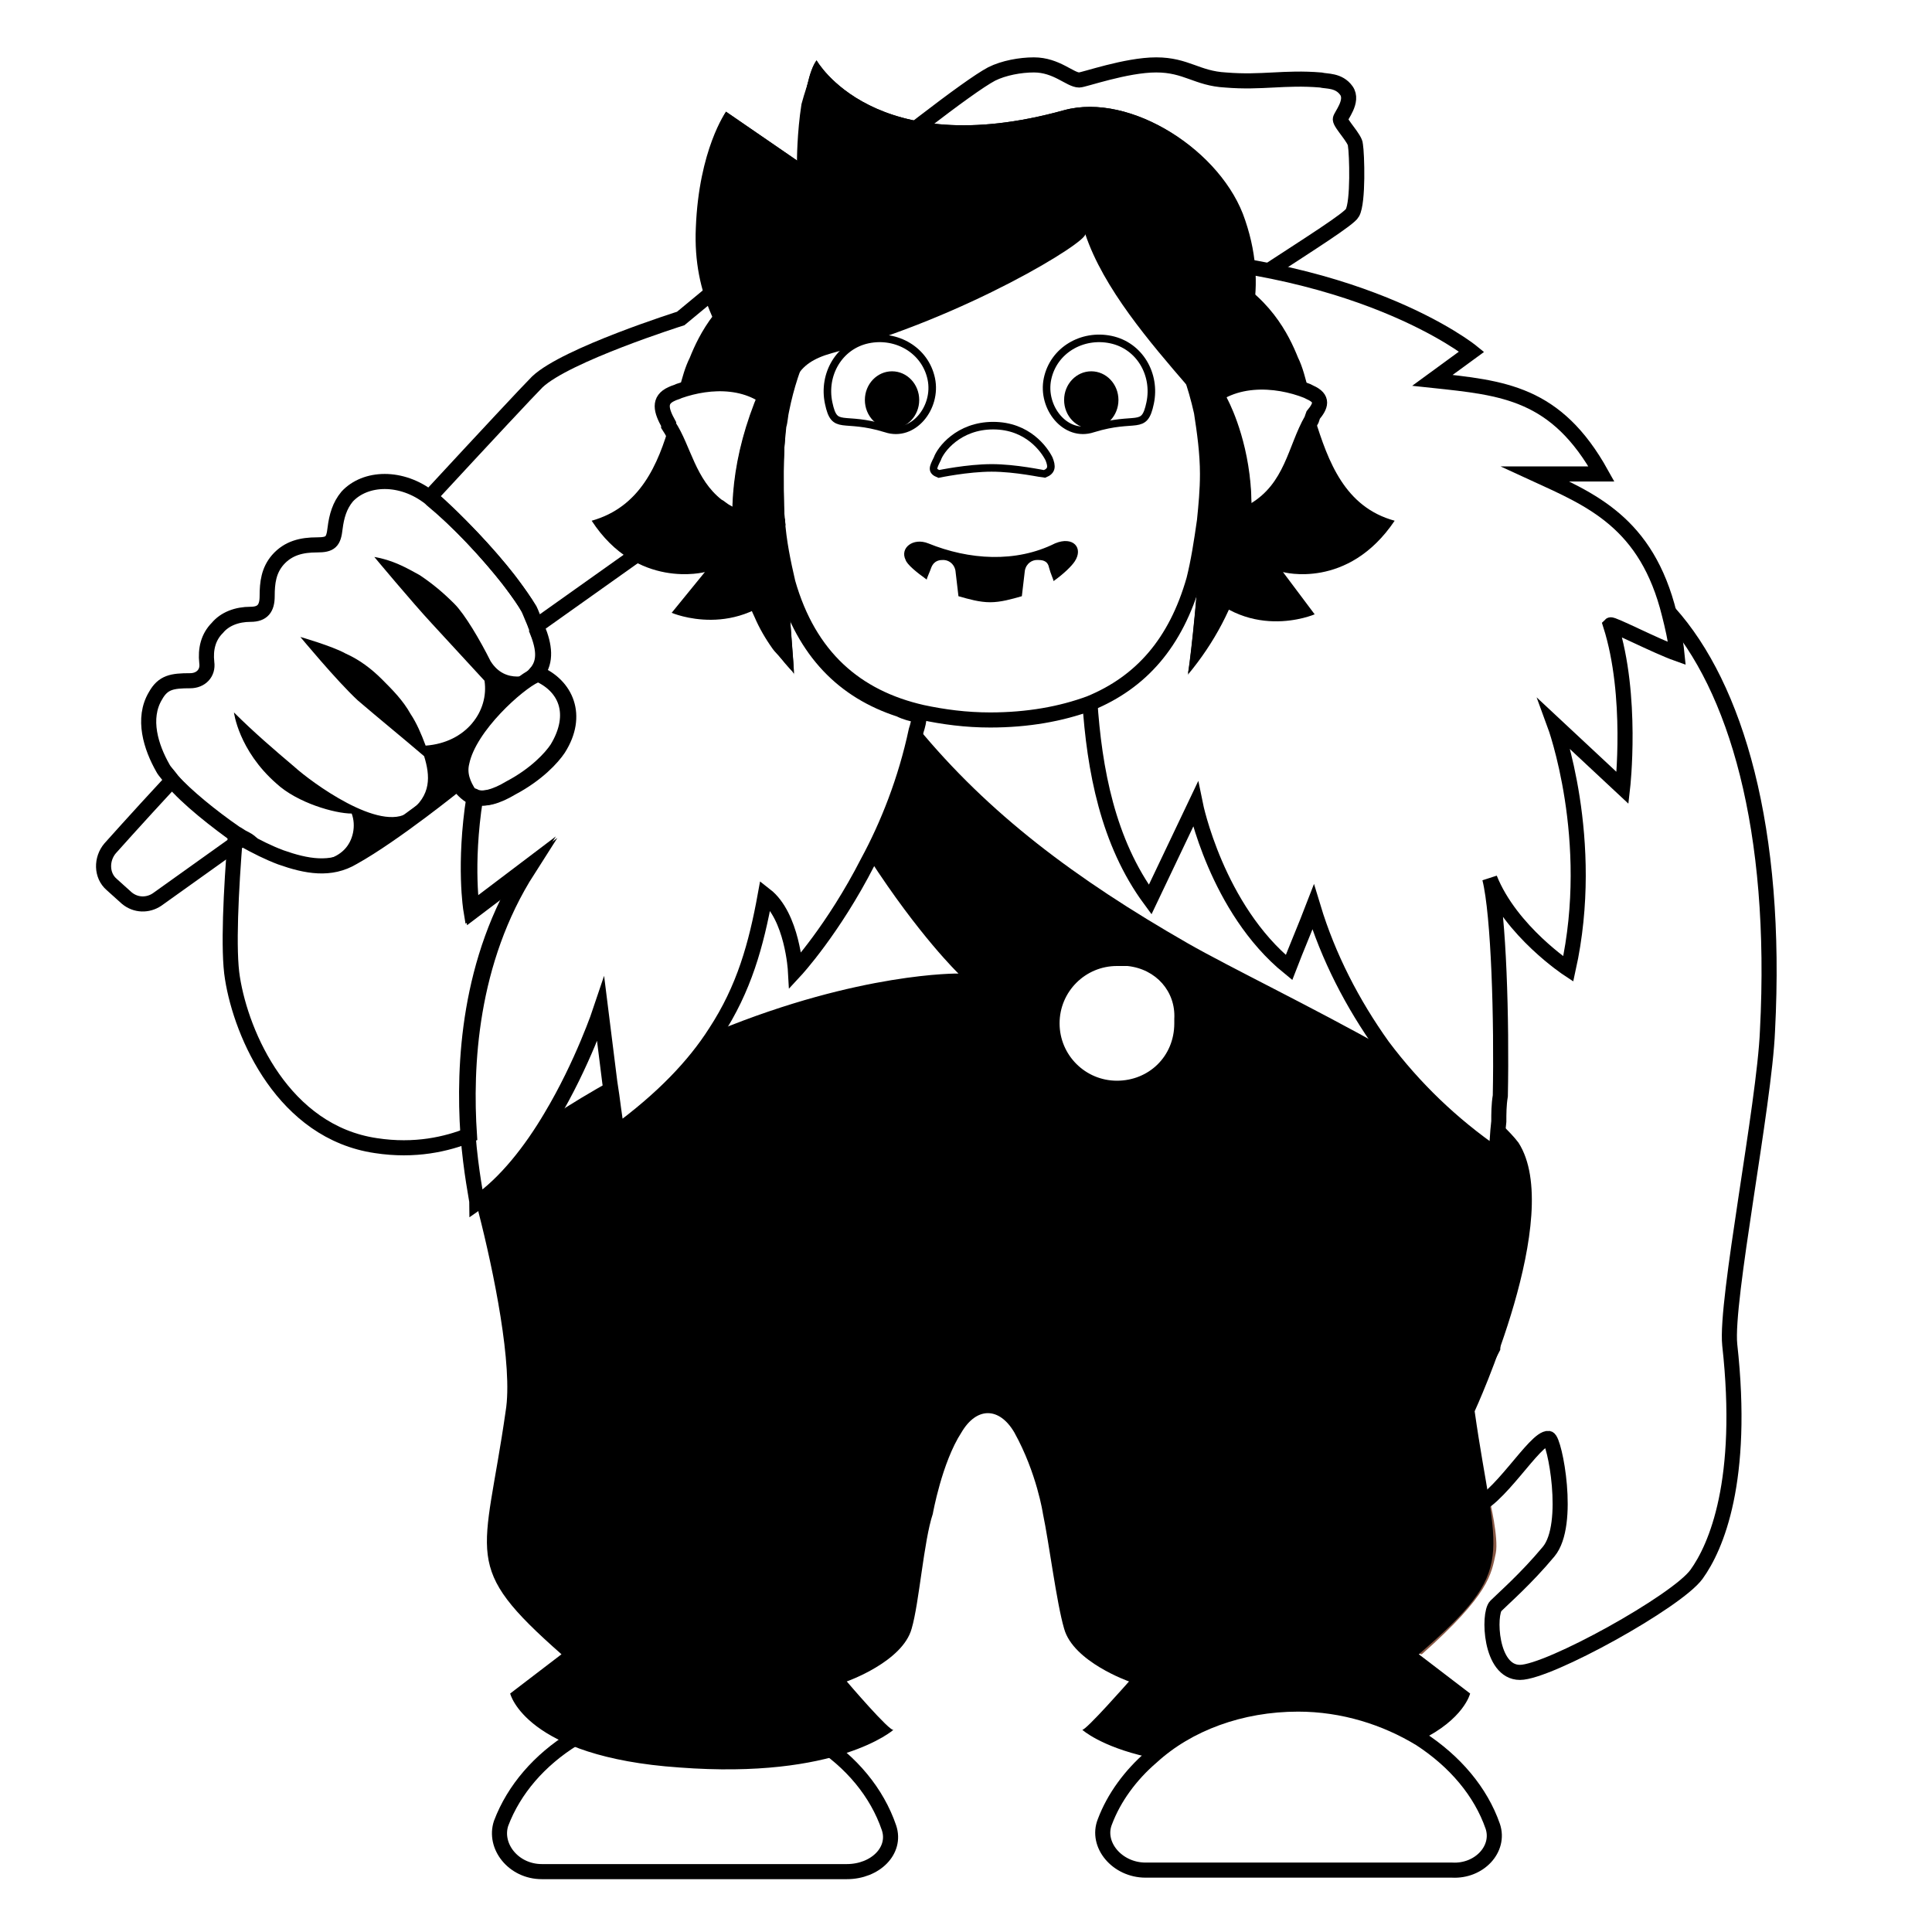
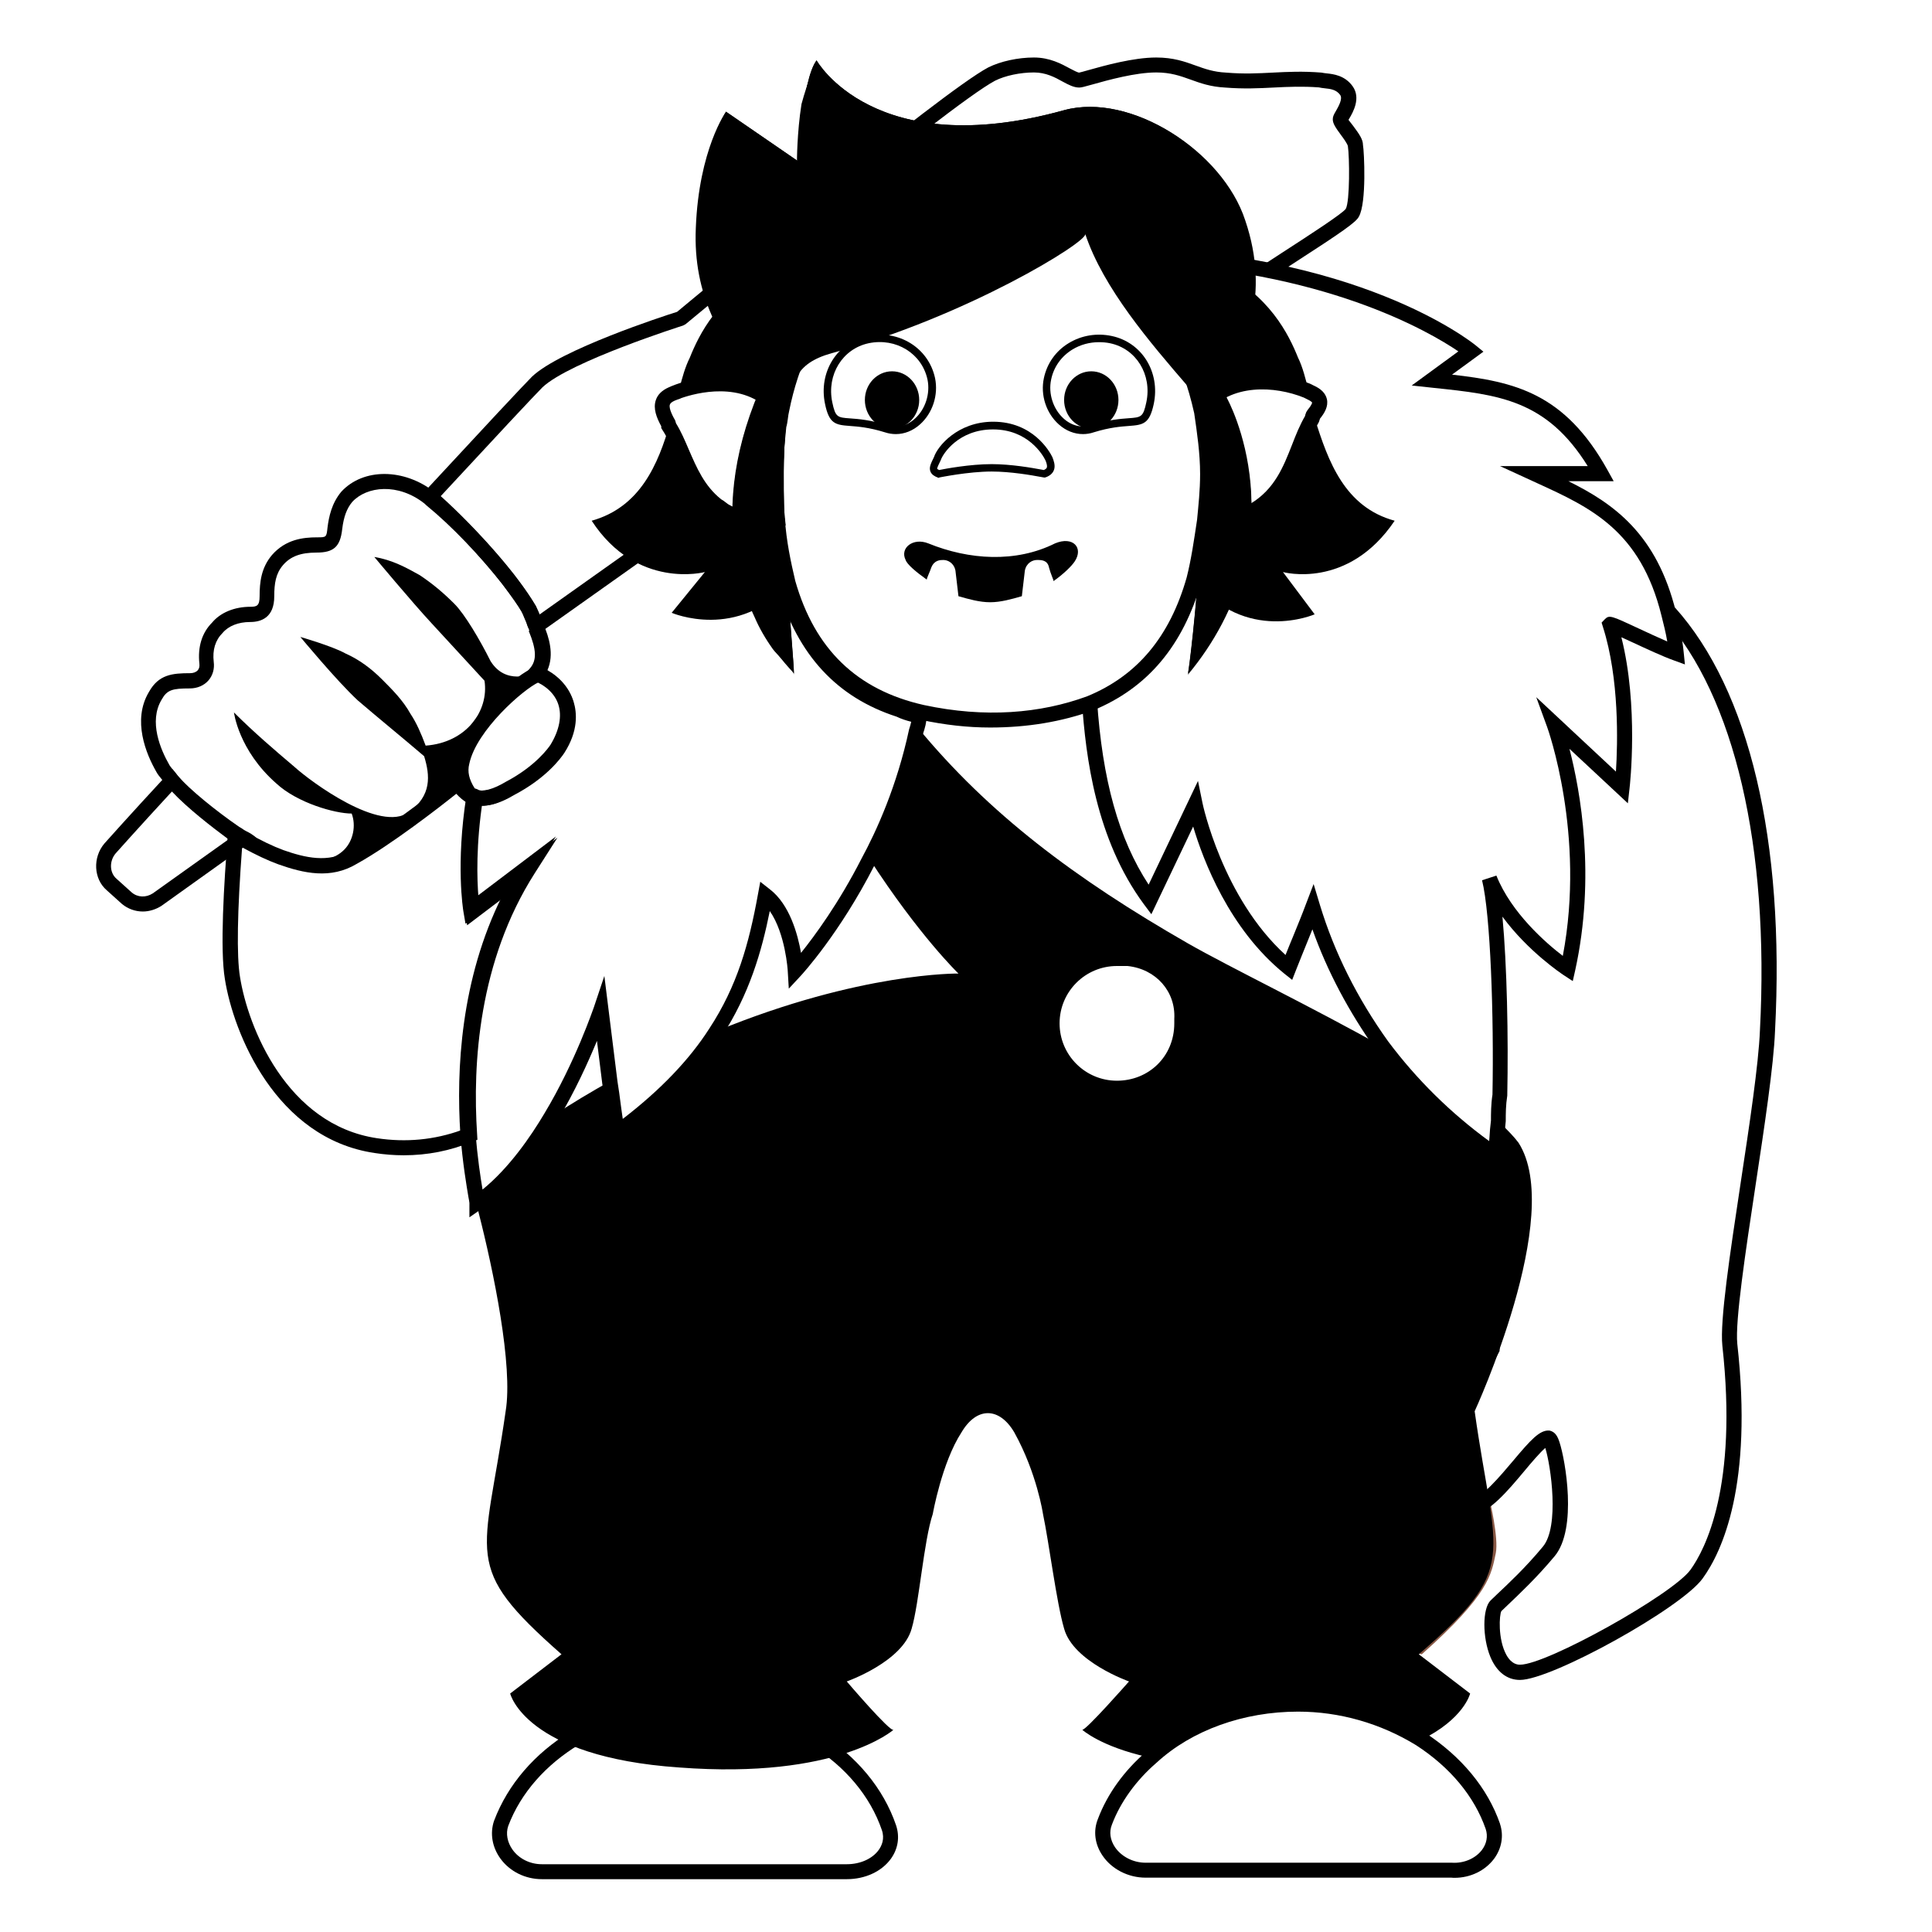
<svg xmlns="http://www.w3.org/2000/svg" viewBox="0 0 128 128">
  <g>
-     <path d="M46,124H35.9c-1.9,0-3.2-1.7-2.7-3.2c1.7-4.5,6.8-7.8,12.8-7.8 c6.1,0,11.3,3.4,12.9,8.1c0.5,1.5-0.9,2.9-2.8,2.9H46z" fill="none" stroke="#000000" stroke-miterlimit="10" />
+     <path d="M56.1,124.5H35.9c-1.1,0-2.13-0.51-2.75-1.37c-0.54-0.75-0.7-1.66-0.42-2.49c1.84-4.88,7.17-8.14,13.27-8.14 c6.18,0,11.68,3.47,13.37,8.44c0.25,0.76,0.13,1.54-0.34,2.2C58.42,123.99,57.32,124.5,56.1,124.5z M46,113.5 c-5.6,0-10.67,3.07-12.33,7.48c-0.17,0.5-0.06,1.08,0.29,1.57c0.43,0.6,1.16,0.96,1.94,0.96h20.2c0.89,0,1.7-0.36,2.12-0.95 c0.2-0.28,0.4-0.73,0.21-1.3C56.87,116.69,51.76,113.5,46,113.5z" />
    <path d="M85.5,105.9c1.8-0.6,3.3-2.1,4.8-3.2c1.5-1.2,6-3.9,8.4-3.3c0,0,0.6,2.5,0.4,3.5c-0.3,1.4-0.4,2.7-4.9,6.7 c-11.5-2-18.5,1.6-19,1.9c-0.4-0.2-2.2-0.8-3.3-1.8c-0.7-0.7-1-1.4-1.2-2.3c-0.1-0.5,0.3-1.1,0.8-1.1 C71.9,106.3,78.7,108.2,85.5,105.9z" fill="#875845" />
    <g>
      <g>
-         <path d="M84.1,17.9c2.6-1.7,5.3-3.4,5.5-3.8c0.4-0.7,0.3-3.9,0.2-4.5 c0-0.4-1-1.4-1-1.7c0-0.2,0.9-1.2,0.4-1.9s-1.3-0.6-1.7-0.7c-2.4-0.2-3.9,0.2-6.3,0c-1.9-0.1-2.6-1-4.6-1s-4.8,1-5.1,1 c-0.6,0-1.5-1-3-1c-0.9,0-2,0.2-2.8,0.6c-3.2,1.7-20.6,16.2-20.6,16.2s-7.6,2.4-9.5,4.2c-0.6,0.6-3.4,3.6-7.1,7.6 c0,0,0,0,0.1,0.1c2.4,2.1,5.4,5.5,6.4,7.3c0.1,0.2,0.21,0.5,0.3,0.7c0.1,0.22,0.12,0.28,0.2,0.5l10.7-7.6" fill="none" stroke="#000000" stroke-miterlimit="10" />
+         <path d="M35.25,42.29l-0.22-0.63c-0.07-0.2-0.09-0.26-0.18-0.46c-0.04-0.09-0.08-0.19-0.13-0.3c-0.05-0.13-0.11-0.27-0.17-0.38 c-0.95-1.7-3.89-5.05-6.28-7.15l-0.46-0.46l0.33-0.35c3.87-4.18,6.53-7.03,7.11-7.61c1.88-1.78,8.68-4,9.61-4.29 c1.41-1.17,17.48-14.53,20.61-16.19c0.82-0.41,1.97-0.66,3.03-0.66c1.05,0,1.82,0.42,2.39,0.73c0.23,0.12,0.51,0.27,0.61,0.27 c0.07-0.01,0.3-0.08,0.63-0.17c1.03-0.29,2.96-0.83,4.47-0.83c1.14,0,1.89,0.27,2.61,0.53c0.61,0.22,1.19,0.43,2.02,0.47 c1.18,0.1,2.11,0.05,3.1,0c0.98-0.05,1.98-0.1,3.22,0c0.15,0.03,0.24,0.04,0.34,0.05c0.45,0.05,1.21,0.13,1.73,0.86 c0.55,0.78,0.03,1.7-0.23,2.14c-0.02,0.03-0.03,0.06-0.05,0.08C89.39,8,89.54,8.2,89.65,8.34c0.41,0.55,0.65,0.9,0.65,1.26 c0.08,0.43,0.25,3.84-0.27,4.75c-0.18,0.37-1.1,1.01-4.38,3.13l-1.29,0.84l-0.55-0.84l1.29-0.84c1.7-1.1,3.81-2.47,4.06-2.8 c0.28-0.5,0.25-3.46,0.14-4.16c-0.04-0.17-0.31-0.54-0.46-0.74C88.49,8.46,88.3,8.19,88.3,7.9c0-0.19,0.08-0.33,0.21-0.55 c0.17-0.3,0.46-0.8,0.28-1.06c-0.26-0.36-0.65-0.4-1.02-0.44c-0.15-0.02-0.28-0.03-0.39-0.06c-1.09-0.08-2.02-0.04-3,0.01 c-0.98,0.05-1.98,0.1-3.22,0c-0.96-0.05-1.63-0.29-2.29-0.53C78.2,5.03,77.56,4.8,76.6,4.8c-1.37,0-3.21,0.51-4.2,0.79 c-0.57,0.16-0.75,0.21-0.9,0.21c-0.36,0-0.7-0.18-1.09-0.39C69.89,5.12,69.29,4.8,68.5,4.8c-0.9,0-1.91,0.21-2.58,0.55 C62.82,7,45.59,21.34,45.42,21.48l-0.17,0.09c-0.07,0.02-7.51,2.39-9.31,4.09c-0.54,0.54-3.11,3.29-6.74,7.21 c2.43,2.18,5.25,5.41,6.23,7.19c0.07,0.15,0.14,0.31,0.21,0.47c0.03,0.07,0.06,0.14,0.08,0.2l10.19-7.23l0.58,0.82L35.25,42.29z " />
        <path d="M84.1,17.9" fill="none" stroke="#000000" stroke-miterlimit="10" />
        <path d="M79.4,20.9" fill="none" stroke="#000000" stroke-miterlimit="10" />
        <path d="M76,19.2" fill="none" stroke="#000000" stroke-miterlimit="10" />
        <path d="M51.3,32.3c0-0.3,0-0.6,0-1c0-1,0.1-2,0.2-3 c0.1-0.4,0.1-0.8,0.2-1.1l0,0c0.6-3.1,1.9-5.8,3.7-8c2.6-3.2,6.2-5.3,10.2-5.3" fill="none" stroke="#000000" stroke-miterlimit="10" />
        <path d="M86.7,25.9c-0.2-0.8-0.4-1.6-0.7-2.2c-0.6-1.5-1.9-4.2-5.3-5.8L76,19.2c1.8,2.2,3,4.9,3.6,8 C81.5,24.8,84.7,25.1,86.7,25.9z" />
        <path d="M92.4,34.5c-3.3-0.9-4.4-3.9-5.3-6.8c0,0.1-0.1,0.2-0.1,0.3c-1,1.8-1.3,4.5-3.8,6c-1.2,0.7-2.4,0.7-3.4,0.5 c-0.1,1.4-0.4,2.7-0.7,3.9l0,0c3.4,4.3,8,2.3,8,2.3L85,37.9C85,37.9,89.3,39.1,92.4,34.5z" />
        <path d="M51,17.9c-3.4,1.6-4.7,4.3-5.3,5.8c-0.3,0.6-0.5,1.3-0.7,2.1c2-0.7,5-0.9,6.7,1.3c0.6-3.1,1.9-5.8,3.7-8L51,17.9z" />
        <path d="M48.1,33.9c-2.4-1.5-2.7-4-3.7-5.9c-0.8,2.8-2,5.6-5.2,6.5c3,4.6,7.5,3.4,7.5,3.4l-2.2,2.7c0,0,4.4,1.9,7.8-2 c-0.4-1.2-0.6-2.6-0.7-4.2C50.5,34.6,49.3,34.6,48.1,33.9z" />
-         <path d="M47.5,33.5c0.2,0.1,0.4,0.3,0.6,0.4c1.2,0.7,2.4,0.7,3.4,0.5l0,0 c-0.1-1-0.2-2-0.2-3.1c0-1.4,0.2-2.8,0.4-4.1l0,0c-1.8-2.2-4.7-2-6.7-1.3c-0.2,0.1-0.3,0.1-0.5,0.2c-0.9,0.4-0.7,1.1-0.2,2v0.1 C45.3,29.7,45.6,32,47.5,33.5" fill="none" stroke="#000000" stroke-miterlimit="10" />
-         <path d="M79.7,34.3L79.7,34.3c0.9,0.2,2.2,0.2,3.4-0.5 c2.5-1.5,2.7-4.1,3.8-6c0.05-0.14,0.06-0.2,0.1-0.3c0.5-0.6,0.7-1.1-0.2-1.5c-0.08-0.04-0.08-0.04-0.2-0.1 c-2-0.8-5.2-1.1-7.1,1.2l0,0" fill="none" stroke="#000000" stroke-miterlimit="10" />
+         <path d="M50.4,35.01c-0.92,0-1.77-0.23-2.55-0.68c-0.1-0.05-0.22-0.14-0.35-0.23c-0.08-0.06-0.15-0.12-0.22-0.15l-0.09-0.05 c-1.34-1.06-1.93-2.46-2.46-3.7c-0.27-0.63-0.52-1.23-0.84-1.71l-0.08-0.13v-0.12c-0.31-0.57-0.55-1.17-0.36-1.73 c0.12-0.37,0.41-0.65,0.86-0.85c0.11-0.05,0.2-0.09,0.29-0.12c0.06-0.02,0.11-0.04,0.18-0.07c1.16-0.41,4.95-1.45,7.31,1.43 l0.14,0.17l-0.03,0.22c-0.2,1.3-0.39,2.67-0.39,4.02c0,1.08,0.1,2.08,0.2,3.05l0.04,0.45l-0.44,0.09 C51.19,34.97,50.79,35.01,50.4,35.01z M47.78,33.08c0.11,0.06,0.22,0.14,0.32,0.22c0.08,0.06,0.15,0.12,0.22,0.15 c0.81,0.47,1.67,0.64,2.63,0.53c-0.08-0.85-0.16-1.73-0.16-2.68c0-1.34,0.18-2.68,0.37-3.95c-1.96-2.17-5.08-1.3-6.01-0.98 c-0.07,0.04-0.16,0.07-0.26,0.1c-0.06,0.02-0.11,0.04-0.18,0.07c-0.2,0.09-0.3,0.17-0.33,0.27c-0.09,0.26,0.24,0.85,0.35,1.04 l0.06,0.2c0.33,0.53,0.58,1.12,0.85,1.75C46.15,30.97,46.66,32.19,47.78,33.08z" />
+         <path d="M80.76,34.91c-0.51,0-0.92-0.07-1.17-0.12l0.22-0.98c0.5,0.11,1.78,0.29,3.04-0.44c1.6-0.96,2.18-2.45,2.75-3.9 c0.25-0.65,0.52-1.32,0.87-1.92l0-0.04c0.02-0.07,0.04-0.12,0.07-0.2l0.08-0.13c0.31-0.38,0.31-0.49,0.31-0.51l0,0 c0,0-0.04-0.09-0.33-0.22l-0.22-0.11c-1.92-0.77-4.81-0.96-6.49,1.07l-0.77-0.64c2.02-2.45,5.4-2.25,7.67-1.35l0.24,0.12 c0.5,0.22,0.79,0.52,0.88,0.9c0.11,0.49-0.16,0.93-0.46,1.3c0,0.01-0.01,0.03-0.01,0.04l-0.06,0.18 c-0.35,0.62-0.59,1.23-0.84,1.87c-0.6,1.53-1.28,3.25-3.17,4.39C82.43,34.77,81.5,34.91,80.76,34.91z" />
        <path d="M36.7,74c1.4-0.9,2.7-1.7,4-2.4c-0.3-2.4-0.6-4.8-0.6-4.8S38.8,70.4,36.7,74z" fill="none" />
        <path d="M50.9,59.1c-0.6,3.3-1.4,6.3-3.3,9.1c9.5-3.9,16-3.8,16-3.8S61,62,57.7,56.8c-2.3,4.5-4.8,7.2-4.8,7.2 S52.7,60.5,50.9,59.1z" fill="none" />
        <g>
-           <path d="M99.38,77.81L98.9,89.3c0,0-3.2,6.2-4,7.5s0.9,3.4,2.6,3.1 s4.2-4.7,5.1-4.6c0.4,0.1,1.5,5.7,0,7.5s-3,3.1-3.5,3.6s-0.4,4.4,1.6,4.4c1.9,0,10.4-4.7,11.7-6.5c1.3-1.8,3.2-6.2,2.2-15.2 c-0.3-2.9,2.3-15.9,2.5-20.8c0.7-13.4-2.1-22.8-6.5-27.7" fill="none" stroke="#000000" stroke-miterlimit="10" />
+           <path d="M100.7,111.3c-0.86,0-1.55-0.54-1.96-1.53c-0.53-1.28-0.53-3.19,0.01-3.73c0.11-0.11,0.27-0.26,0.47-0.45 c0.69-0.65,1.85-1.73,3-3.12c1.11-1.33,0.53-5.35,0.16-6.54c-0.35,0.3-0.93,0.98-1.37,1.51c-1.13,1.35-2.31,2.75-3.42,2.94 c-1.21,0.21-2.33-0.54-2.9-1.38c-0.57-0.84-0.65-1.77-0.21-2.48c0.73-1.18,3.52-6.57,3.93-7.37l0.47-11.38l1,0.04l-0.53,11.7 c-0.13,0.25-3.22,6.23-4.02,7.53c-0.23,0.37-0.15,0.89,0.19,1.39c0.38,0.55,1.13,1.09,1.9,0.95c0.75-0.13,1.95-1.56,2.83-2.6 c1.15-1.37,1.77-2.07,2.42-2c0.37,0.09,0.53,0.38,0.66,0.8c0.37,1.13,1.19,5.69-0.33,7.52c-1.19,1.43-2.38,2.54-3.08,3.21 c-0.19,0.18-0.34,0.32-0.45,0.43c-0.14,0.24-0.24,1.86,0.33,2.9c0.36,0.65,0.78,0.65,0.91,0.65c1.77,0,10.1-4.65,11.29-6.29 c0.98-1.36,3.14-5.52,2.11-14.85c-0.17-1.63,0.5-6.06,1.21-10.76c0.59-3.88,1.19-7.88,1.28-10.12 c0.64-12.16-1.69-22.13-6.37-27.35l0.74-0.67c4.93,5.49,7.29,15.46,6.63,28.06c-0.09,2.28-0.7,6.32-1.29,10.22 c-0.67,4.43-1.36,9-1.21,10.5c1.04,9.33-0.99,13.74-2.29,15.54C111.4,106.54,102.8,111.3,100.7,111.3z" />
          <path d="M103.2,47.8" fill="none" stroke="#000000" stroke-miterlimit="10" />
          <path d="M106.9,41.2" fill="none" stroke="#000000" stroke-miterlimit="10" />
-           <path d="M72.2,46.4c0.3,4.6,1.2,9.4,4,13.2c1-2.1,2-4.2,3-6.3 c0,0,1.4,6.9,6.2,10.8c0.5-1.3,1.1-2.7,1.6-4c1,3.3,2.6,6.4,4.6,9.2c2.1,2.8,4.6,5.2,7.5,7.2c0.1-0.6,0.1-1.4,0.2-2.2 c0-0.5,0-1.1,0.1-1.7c0.1-5-0.1-12-0.7-14.4c1.4,3.5,5.2,6,5.2,6C105.8,55.6,103,48,103,48l4.5,4.2c0,0,0.7-6.1-0.8-10.8 c0.1-0.1,3,1.4,4.4,1.9c-0.1-1-0.3-1.8-0.5-2.6c-1.5-6.1-5.2-7.6-8.9-9.3h4.4c-3-5.4-6.5-5.7-11.2-6.2l2.6-1.9 c0,0-7.6-6.2-23.6-6.4c0.8,0.6,1.5,1.4,2.1,2.2" fill="none" stroke="#000000" stroke-miterlimit="10" />
+           <path d="M99.46,77.36l-0.65-0.45c-2.93-2.02-5.49-4.48-7.62-7.31c-1.83-2.57-3.26-5.26-4.24-8.03 c-0.1,0.24-0.19,0.48-0.29,0.72c-0.27,0.67-0.55,1.35-0.8,1.99l-0.25,0.64l-0.54-0.43c-3.63-2.95-5.35-7.48-6.02-9.73 l-2.77,5.81l-0.5-0.67c-3.17-4.3-3.85-9.74-4.1-13.46l1-0.07c0.35,5.3,1.44,9.22,3.42,12.24l3.27-6.87l0.3,1.47 c0.01,0.06,1.32,6.26,5.5,10.06c0.18-0.45,0.36-0.9,0.55-1.35c0.27-0.67,0.55-1.34,0.79-1.99l0.52-1.36l0.42,1.39 c0.95,3.13,2.47,6.18,4.53,9.05c1.88,2.51,4.13,4.73,6.68,6.59c0.01-0.08,0.01-0.15,0.02-0.23c0.02-0.36,0.05-0.75,0.1-1.13 c0-0.45,0-1.08,0.1-1.72c0.1-5.17-0.13-11.95-0.69-14.2l0.95-0.31c0.99,2.48,3.3,4.48,4.4,5.32 c1.53-8.04-1.01-15.09-1.04-15.17l-0.72-1.97l5.28,4.93c0.12-1.91,0.23-6.16-0.86-9.58l-0.09-0.29l0.21-0.22 c0.3-0.3,0.41-0.25,2.25,0.61c0.6,0.28,1.29,0.6,1.89,0.86c-0.1-0.6-0.24-1.14-0.38-1.7c-1.39-5.66-4.72-7.18-8.24-8.79 l-2.46-1.13h5.81c-2.73-4.39-5.89-4.73-10.18-5.18l-1.48-0.16l3.09-2.26c-1.91-1.3-8.96-5.44-21.4-5.87 c0.38,0.39,0.76,0.85,1.15,1.37l-0.8,0.6c-0.69-0.92-1.34-1.61-2-2.1l-1.23-0.92l1.53,0.02c15.99,0.2,23.59,6.25,23.91,6.51 l0.5,0.41l-2.08,1.52c4.13,0.47,7.46,1.21,10.3,6.32l0.41,0.74h-3c3.01,1.49,5.86,3.5,7.13,8.68c0.2,0.8,0.41,1.63,0.51,2.67 l0.08,0.79l-0.74-0.27c-0.73-0.26-1.8-0.76-2.75-1.2c-0.23-0.11-0.49-0.23-0.72-0.33c1.15,4.55,0.57,9.79,0.54,10.02 l-0.11,0.98l-3.87-3.61c0.72,2.78,1.75,8.44,0.38,14.68l-0.16,0.71l-0.61-0.4c-0.12-0.08-2.36-1.57-4.05-3.87 c0.3,3.2,0.4,7.98,0.32,11.86c-0.1,0.63-0.1,1.19-0.1,1.69c-0.05,0.42-0.07,0.79-0.1,1.13c-0.03,0.42-0.06,0.82-0.11,1.15 L99.46,77.36z" />
        </g>
-         <path d="M11.4,51.7c-2.5,2.7-4.1,4.5-4.1,4.5c-0.6,0.7-0.6,1.8,0.1,2.4 l1,0.9c0.6,0.5,1.4,0.5,2,0.1l5.6-4C14.3,54.4,12.4,52.9,11.4,51.7z" fill="none" stroke="#000000" stroke-miterlimit="10" />
+         <path d="M9.46,60.39c-0.49,0-0.98-0.17-1.38-0.5l-1.01-0.91c-0.87-0.75-0.94-2.17-0.15-3.1c0.01-0.01,1.61-1.81,4.11-4.51 l0.39-0.42l0.36,0.44c1.11,1.34,3.3,2.96,4.5,3.81l0.58,0.41l-6.17,4.41C10.31,60.26,9.88,60.39,9.46,60.39z M11.39,52.44 c-2.28,2.47-3.72,4.09-3.72,4.09c-0.44,0.51-0.42,1.29,0.05,1.69l1.01,0.91c0.39,0.33,0.94,0.35,1.39,0.06l5.02-3.58 C14.01,54.77,12.44,53.56,11.39,52.44z" />
        <g>
          <path d="M35.3,41.1L35.3,41.1c0.1,0.2,0.2,0.3,0.2,0.5C35.5,41.4,35.4,41.2,35.3,41.1z" fill="#757575" />
-           <path d="M35.5,41.6c0.5,1.2,0.7,2.2,0,3c2,0.8,2.8,2.7,1.4,5 c-0.4,0.6-1.4,1.7-3.1,2.6c-1,0.6-1.8,0.8-2.4,0.6c-0.7,4.5-0.2,7.5-0.2,7.5l3.7-2.8C31,63.6,30.7,70.6,31,75.1 c0.2,2.6,0.6,4.4,0.6,4.6l0,0c1.9-1.3,3.6-3.5,4.9-5.7c2.1-3.5,3.3-7.1,3.3-7.1s0.3,2.4,0.6,4.8c0.2,1.2,0.3,2.4,0.5,3.3 c3-2.2,5.1-4.4,6.5-6.6c1.9-2.9,2.7-5.8,3.3-9.1c1.8,1.4,2,5,2,5s2.5-2.7,4.8-7.2c1.3-2.4,2.5-5.4,3.2-8.7 c0.1-0.3,0.2-0.7,0.2-1c-0.5-0.1-0.9-0.2-1.3-0.4c-3.7-1.2-6.3-3.8-7.6-8.2c0,0,0,0,0-0.1c-0.4-1.2-0.6-2.6-0.7-4.2l0,0 c-0.1-1-0.2-2-0.2-3.1c0,0.3,0,0.7,0,1" fill="none" stroke="#000000" stroke-miterlimit="10" />
-           <path d="M30.3,51.9c0,0-4.2,3.4-6.9,4.9c-1.5,0.9-3.1,0.6-4.8,0 c-0.8-0.3-1.6-0.7-2.5-1.2c-0.2-0.1-0.3-0.2-0.5-0.3c-0.3,3.7-0.5,7.7-0.2,9.5c0.6,3.8,3.4,10.2,9.5,11.1 c2.6,0.4,4.7-0.1,6.2-0.7c-0.3-4.5,0-11.5,3.9-17.6l-3.7,2.8c0,0-0.5-3,0.2-7.5C31,52.7,30.7,52.4,30.3,51.9z" fill="none" stroke="#000000" stroke-miterlimit="10" />
+           <path d="M31.1,80.65V79.7c0-0.05-0.03-0.2-0.07-0.42c-0.12-0.72-0.38-2.23-0.53-4.14c-0.28-4.27,0.02-10.26,2.77-15.78 l-2.43,1.84l-0.14-0.82c-0.02-0.13-0.51-3.13,0.2-7.66L31,52.14l0.56,0.19c0.45,0.15,1.13-0.04,1.98-0.55 c1.93-1.02,2.79-2.22,2.94-2.45c0.58-0.96,0.76-1.89,0.51-2.66c-0.23-0.7-0.81-1.25-1.68-1.6l-0.66-0.26l0.46-0.53 c0.46-0.53,0.44-1.22-0.08-2.48l0.92-0.38c0.4,0.96,0.72,2.04,0.27,2.99c0.84,0.46,1.44,1.14,1.71,1.95 c0.35,1.06,0.14,2.28-0.61,3.51c-0.26,0.39-1.23,1.69-3.29,2.78c-0.85,0.51-1.59,0.77-2.21,0.73c-0.38,2.75-0.31,4.89-0.22,6 l5.23-3.96l-1.5,2.35c-3.72,5.82-4.13,12.62-3.82,17.3c0.12,1.63,0.33,2.96,0.46,3.74c1.75-1.42,3.18-3.49,4.11-5.06 c2.05-3.41,3.24-6.97,3.26-7l0.7-2.09l0.87,6.99c0.08,0.49,0.15,0.99,0.21,1.48c0.05,0.35,0.09,0.68,0.14,1 c2.5-1.92,4.42-3.93,5.73-5.98c1.85-2.82,2.63-5.61,3.23-8.92l0.15-0.81l0.65,0.51c1.29,1,1.83,2.95,2.05,4.2 c0.9-1.12,2.5-3.29,4-6.23c1.01-1.86,2.36-4.84,3.16-8.58c0.06-0.18,0.11-0.35,0.14-0.5c-0.35-0.09-0.66-0.19-0.97-0.34 c-3.95-1.28-6.54-4.07-7.86-8.51L51.5,38.8c-0.36-1.09-0.59-2.46-0.7-4.27c-0.07-0.69-0.14-1.39-0.18-2.13H50.6v-1h1 c0,1.07,0.1,2.07,0.2,3.04c0.11,1.75,0.33,3.04,0.68,4.1l0.03,0.16c1.19,4.06,3.57,6.63,7.25,7.82 c0.41,0.2,0.76,0.29,1.24,0.39l0.4,0.08v0.41c0,0.42-0.14,0.9-0.23,1.16c-0.8,3.8-2.2,6.88-3.24,8.78 c-2.3,4.5-4.77,7.19-4.87,7.3l-0.8,0.86l-0.07-1.17c0-0.03-0.15-2.48-1.19-3.97c-0.54,2.69-1.36,5.52-3.19,8.32 c-1.48,2.33-3.71,4.59-6.62,6.73l-0.62,0.45l-0.17-0.75c-0.12-0.54-0.21-1.18-0.29-1.86c-0.06-0.47-0.13-0.97-0.21-1.47 l-0.35-2.82c-0.57,1.38-1.45,3.34-2.62,5.29c-1.09,1.84-2.84,4.35-5.05,5.86L31.1,80.65z" />
+           <path d="M26.75,76.54c-0.64,0-1.28-0.05-1.93-0.15c-6.56-0.97-9.36-7.96-9.92-11.52c-0.33-1.95-0.07-6.31,0.2-9.62l0.06-0.74 l0.66,0.33c0.12,0.06,0.21,0.12,0.3,0.18c0.06,0.04,0.12,0.08,0.2,0.12c1,0.56,1.75,0.92,2.45,1.18 c1.45,0.51,2.98,0.87,4.37,0.04c2.65-1.47,6.8-4.83,6.84-4.86l0.39-0.32l0.31,0.39c0.36,0.45,0.6,0.69,1,0.85l0.37,0.15 l-0.06,0.39c-0.46,2.99-0.39,5.31-0.29,6.49l5.23-3.95l-1.5,2.35c-3.72,5.83-4.13,12.62-3.82,17.3l0.02,0.36l-0.34,0.13 C29.82,76.25,28.3,76.54,26.75,76.54z M16.04,56.14c-0.32,4.24-0.37,7.2-0.14,8.58c0.52,3.31,3.09,9.8,9.08,10.69 c1.92,0.29,3.81,0.11,5.6-0.54c-0.24-4.24,0.12-10.05,2.8-15.41l-2.43,1.84l-0.14-0.82c-0.02-0.12-0.48-2.97,0.14-7.29 c-0.27-0.16-0.49-0.35-0.72-0.6c-1.1,0.88-4.33,3.39-6.59,4.64c-1.73,1.04-3.52,0.63-5.21,0.03 C17.72,57,16.98,56.65,16.04,56.14z" />
        </g>
        <path d="M55.5,19.1c-1.8,2.2-3.1,5-3.7,8l0,0c-0.1,0.4-0.1,0.8-0.2,1.1 c-0.1,1-0.2,2-0.2,3" fill="none" stroke="#000000" stroke-miterlimit="10" />
-         <path d="M51.5,34.4L51.5,34.4c0.1,1.5,0.4,2.9,0.7,4.2 c1.4,4.9,4.5,7.6,8.9,8.6c1.4,0.3,2.9,0.5,4.5,0.5c2.5,0,4.7-0.4,6.6-1.1c3.4-1.4,5.7-4,6.9-8.2c0.3-1.2,0.5-2.5,0.7-3.9 c0.1-1,0.2-2,0.2-3.1c0-1.4-0.2-2.8-0.4-4.1c-0.4-1.8-1-3.5-1.8-5c-0.5-1.1-1.2-2.1-1.9-3" fill="none" stroke="#000000" stroke-miterlimit="10" />
+         <path d="M65.6,48.2c-1.49,0-3-0.17-4.6-0.51c-4.77-1.08-7.89-4.1-9.28-8.95c-0.3-1.28-0.61-2.75-0.72-4.3l1-0.07 c0.1,1.48,0.39,2.85,0.69,4.12c1.29,4.52,4.08,7.22,8.52,8.22c4.05,0.87,7.72,0.56,10.82-0.58c3.31-1.36,5.47-3.94,6.59-7.87 c0.3-1.18,0.49-2.49,0.69-3.83c0.09-0.95,0.2-1.94,0.2-3.03c0-1.35-0.2-2.73-0.39-4.02c-0.39-1.77-0.98-3.41-1.75-4.84 c-0.53-1.17-1.27-2.18-1.85-2.93l0.79-0.61c0.62,0.8,1.4,1.87,1.96,3.1c0.79,1.48,1.41,3.21,1.83,5.1 c0.21,1.37,0.41,2.79,0.41,4.21c0,1.13-0.1,2.16-0.2,3.15c-0.2,1.39-0.4,2.73-0.71,3.97c-1.22,4.26-3.57,7.05-7.19,8.54 C70.33,47.82,68.06,48.2,65.6,48.2z" />
      </g>
-       <path d="M54.9,26.7c-0.4-1.9,0.7-3.8,2.6-4.2 c1.9-0.4,3.8,0.7,4.2,2.6s-1.2,3.9-3,3.3C55.8,27.5,55.3,28.6,54.9,26.7z" fill="none" stroke="#000000" stroke-miterlimit="10" stroke-width="0.5" />
-       <path d="M76.2,26.7c0.4-1.9-0.7-3.8-2.6-4.2 s-3.8,0.7-4.2,2.6s1.2,3.9,3,3.3C75.3,27.5,75.8,28.6,76.2,26.7z" fill="none" stroke="#000000" stroke-miterlimit="10" stroke-width="0.5" />
+       <path d="M59.35,28.76c-0.24,0-0.49-0.04-0.73-0.12c-1.06-0.33-1.79-0.38-2.32-0.42c-0.96-0.07-1.37-0.15-1.64-1.46l0,0 c-0.44-2.1,0.79-4.07,2.79-4.5c2.1-0.44,4.07,0.79,4.5,2.79c0.23,1.12-0.16,2.32-1,3.07C60.48,28.54,59.92,28.76,59.35,28.76z M55.14,26.65c0.21,1,0.34,1.01,1.19,1.07c0.56,0.04,1.32,0.1,2.44,0.44c0.65,0.22,1.3,0.07,1.84-0.42 c0.7-0.62,1.03-1.66,0.84-2.59c-0.37-1.73-2.08-2.79-3.9-2.41C55.82,23.11,54.76,24.82,55.14,26.65L55.14,26.65z" />
+       <path d="M71.75,28.76c-0.57,0-1.13-0.22-1.6-0.64c-0.84-0.75-1.23-1.95-0.99-3.07c0.21-0.98,0.79-1.8,1.65-2.32 c0.84-0.51,1.85-0.68,2.84-0.47c2.01,0.42,3.23,2.4,2.79,4.5v0c-0.28,1.31-0.68,1.39-1.64,1.46c-0.53,0.04-1.26,0.09-2.33,0.42 C72.24,28.72,71.99,28.76,71.75,28.76z M72.81,22.67c-0.62,0-1.22,0.16-1.75,0.48c-0.74,0.45-1.25,1.16-1.42,2 c-0.2,0.93,0.14,1.97,0.84,2.59c0.54,0.48,1.2,0.63,1.84,0.42c1.13-0.35,1.89-0.41,2.44-0.45c0.85-0.06,0.98-0.07,1.19-1.07 c0.38-1.82-0.67-3.54-2.41-3.9C73.3,22.69,73.06,22.67,72.81,22.67z" />
      <g>
        <ellipse cx="72.3" cy="26.5" rx="1.8" ry="1.9" />
        <ellipse cx="59.1" cy="26.5" rx="1.8" ry="1.9" />
      </g>
      <g>
        <path d="M63.6,39.5L63.6,39.5L63.6,39.5L63.6,39.5z" fill="#FFF8E1" />
        <g>
          <path d="M68.8,37.1L68.8,37.1c-0.3,0-0.7,0.2-0.8,0.6l-0.2,1.7l0,0l0.2-1.7C68.1,37.3,68.6,37.1,68.8,37.1z" fill="none" />
          <path d="M69.9,36c-2.6,1.3-5.7,1.1-8.4,0c-1-0.4-1.9,0.3-1.5,1.1c0.1,0.3,0.7,0.8,1.4,1.3c0-0.1,0.2-0.5,0.3-0.8 c0.2-0.5,0.6-0.5,0.8-0.5l0,0l0,0c0.3,0,0.7,0.2,0.8,0.7l0.2,1.7c0.7,0.2,1.4,0.4,2.1,0.4s1.4-0.2,2.1-0.4l0,0l0,0l0.2-1.7 c0.1-0.5,0.5-0.7,0.8-0.7l0,0l0,0c0.3,0,0.7,0,0.8,0.5c0.1,0.4,0.3,0.8,0.3,0.9c0.7-0.5,1.2-1,1.4-1.3 C71.8,36.3,71.1,35.5,69.9,36z" />
        </g>
      </g>
      <path d="M54.1,4c-1,1.4-1.2,6.7-1.2,6.7l-4.8-3.3c0,0-1.8,2.5-2,7.7c-0.2,4.5,1.7,7.5,3.8,10.1c0.2,0.2,0.5,0.5,0.4,0.7 c-3.7,8.7-1,15.3,2.3,18.7c0-1.2-1.1-11.6-0.5-16.8c0.3-2.5,0.5-3.8,3-4.5c8.9-2.4,17-7.4,16.8-7.9c1.2,3.6,4.3,7.2,6.8,10.1 c2.1,2.4,0.1,19,0,19.1c7.6-9.2,2.6-18.2,2.6-18.2c-0.2-0.5-0.2-0.4,0-0.8c1.1-2.4,2.9-6,1.2-11c-1.5-4.6-7.6-8.5-12-7.3 C57.9,10.8,54.1,4,54.1,4z" />
      <path d="M54.1,4c-1,1.3-1.2,6.7-1.2,6.7l-4.8-3.3c-1.3,2.3-1,5.3-0.1,7.8c0.9,2.3,2.5,4.3,4.6,5.7c0.2,0.1,0.3,0.2,0.4,0.4 c0.1,0.2-0.1,0.4-0.2,0.6c-1.4,2.3-2.7,4.4-3.5,6.9c-0.6,2.2-0.9,4.5-0.7,6.7c0.2,1.9,0.6,3.7,1.4,5.4c0.3,0.7,0.7,1.4,1.2,2.1 c0.2,0.3,1.4,1.4,1.4,1.7c0-1.2-1.1-11.6-0.5-16.8c0.3-2.5,0.5-3.8,3-4.5c8.9-2.4,17-7.4,16.8-7.9c1.2,3.6,4.3,7.2,6.8,10.1 c2.1,2.4,0.1,19,0,19.1c3.5-4.2,5.1-9.6,3.7-15C82,28,81,26.4,80.8,24.6c-0.2-1.8-0.3-3.6,0-5.4c0.9,1,1.5,2.1,1.8,3.4 c-0.1-0.4,0.2-1.3,0.3-1.8c0.1-0.6,0.2-1.2,0.2-1.8c0.1-1.5-0.2-2.9-0.7-4.3C81,10,74.9,6.1,70.5,7.3C57.9,10.8,54.1,4,54.1,4z" />
-       <path id="nose_19_" d="M69.2,31.4 c-0.1,0-1.9-0.4-3.5-0.4s-3.5,0.4-3.5,0.4c-0.5-0.2-0.4-0.4-0.1-1c0.2-0.6,1.4-2.2,3.7-2.2c2.3,0,3.4,1.6,3.7,2.2 C69.7,30.9,69.7,31.2,69.2,31.4z" fill="none" stroke="#000000" stroke-miterlimit="10" stroke-width="0.5" />
+       <g id="nose_19_">
+         <path d="M62.18,31.66l-0.07-0.03c-0.18-0.07-0.39-0.18-0.47-0.4c-0.1-0.26,0.03-0.52,0.24-0.95c0.23-0.71,1.57-2.34,3.92-2.34 c2.62,0,3.73,1.95,3.92,2.34c0.1,0.25,0.19,0.53,0.13,0.78c-0.06,0.25-0.24,0.44-0.56,0.56l-0.09,0.02 c-0.02,0-0.13-0.02-0.29-0.05c-0.53-0.1-1.95-0.35-3.21-0.35c-1.55,0-3.43,0.39-3.45,0.39L62.18,31.66z M65.7,30.75 c1.3,0,2.7,0.25,3.29,0.36c0.07,0.01,0.13,0.02,0.17,0.03c0.18-0.08,0.2-0.16,0.2-0.19c0.03-0.12-0.04-0.32-0.1-0.46 c-0.16-0.33-1.14-2.04-3.47-2.04c-2.29,0-3.33,1.63-3.46,2.03c-0.12,0.25-0.25,0.51-0.24,0.58l0,0c0,0,0.02,0.03,0.13,0.08 C62.61,31.06,64.26,30.75,65.7,30.75z" />
+       </g>
    </g>
    <path d="M45.2,37.9" fill="url(#SVGID_1_)" />
    <g>
      <path d="M74.7,64.1c-0.2,0-0.3,0-0.5,0c-0.1,0-0.1,0-0.2,0c-2.1,0-3.8,1.7-3.8,3.8s1.7,3.8,3.8,3.8s3.8-1.7,3.8-3.8 c0-0.1,0-0.2,0-0.3C77.9,65.9,76.5,64.3,74.7,64.1z" fill="none" />
      <path d="M94.1,115.3c2.9-1.4,3.3-3.1,3.3-3.1l-3.4-2.6c6.7-5.8,5.1-6.2,3.7-16.1c0,0,6-13,2.9-17.8c-0.3-0.4-0.7-0.8-1.2-1.3 c0,0.9-0.1,1.6-0.2,2.2c-2.9-1.9-5.4-4.4-7.5-7.2c-4.8-2.7-10.2-5.3-13-6.9c-7.5-4.3-13.2-8.6-17.9-14.3c-0.8,3.3-2,6.3-3.2,8.7 c3.3,5.1,5.9,7.6,5.9,7.6s-6.5-0.1-16,3.8C46,70.5,44,72.7,41,74.9c-0.1-0.9-0.3-2.1-0.5-3.3c-1.3,0.7-2.6,1.5-4,2.4 c-1.3,2.2-3,4.4-4.9,5.7l0,0c0,0.2,0.1,0.4,0.1,0.6c1,3.9,2.3,10.2,1.8,13.2c-1.4,9.8-3,10.2,3.7,16.1l-3.4,2.6 c0,0,1,4.2,11.2,4.9c10.5,0.8,14.2-2.5,14.2-2.5c-0.2,0.2-3.1-3.2-3.1-3.2s3.7-1.3,4.3-3.5c0.5-1.7,0.8-5.8,1.4-7.6 c0,0,0.6-3.4,1.9-5.4c1-1.7,2.5-1.7,3.5,0c1.5,2.7,1.9,5.4,1.9,5.4c0.4,1.9,0.9,5.9,1.4,7.6c0.6,2.2,4.3,3.5,4.3,3.5 s-2.9,3.3-3.1,3.2c0,0,1.2,1.1,4.3,1.8c2.5-2.1,5.9-3.5,9.7-3.5C89,113,91.8,113.8,94.1,115.3z M74,71.6c-2.1,0-3.8-1.7-3.8-3.8 S71.9,64,74,64c0.1,0,0.1,0,0.2,0c0.2,0,0.3,0,0.5,0c1.9,0.2,3.2,1.7,3.1,3.5c0,0.1,0,0.2,0,0.3C77.8,70,76.1,71.6,74,71.6z" />
-       <path d="M98.9,121c-0.8-2.3-2.5-4.3-4.8-5.8c-2.3-1.4-5.1-2.3-8.1-2.3 c-3.8,0-7.3,1.3-9.7,3.5c-1.4,1.2-2.5,2.7-3.1,4.3c-0.6,1.5,0.8,3.2,2.7,3.2H86h10.2C98,124,99.4,122.5,98.9,121z" fill="none" stroke="#000000" stroke-miterlimit="10" />
+       <path d="M96.37,124.41c-0.07,0-0.13,0-0.2-0.01l-20.27,0c-1.15,0-2.25-0.56-2.86-1.47c-0.51-0.75-0.62-1.63-0.3-2.42 c0.62-1.65,1.74-3.21,3.24-4.49c2.5-2.3,6.16-3.62,10.03-3.62c2.92,0,5.81,0.82,8.36,2.37c2.46,1.6,4.19,3.7,5.01,6.06l0,0.01 c0.26,0.79,0.11,1.64-0.41,2.33C98.37,123.95,97.41,124.41,96.37,124.41z M86,113.4c-3.61,0-7.03,1.23-9.36,3.37 c-1.36,1.17-2.41,2.62-2.97,4.11c-0.2,0.49-0.12,1.02,0.2,1.5c0.43,0.63,1.21,1.03,2.03,1.03h20.3c0.79,0.05,1.54-0.28,1.97-0.83 c0.33-0.43,0.42-0.93,0.26-1.41c-0.75-2.15-2.34-4.07-4.6-5.54C91.45,114.17,88.74,113.4,86,113.4z" />
    </g>
    <path d="M58.3,106.5c-1.3,0.3-6.1,1.8-12.3-0.6c-1.8-0.7-3.8-2.1-5.6-2.9c-3.3-1.4-8.3-0.8-7,2c1.1,2.4,4,4.4,4,4.4 c11.5-2,17.9,1.8,19.1,1.8c0.4-0.2,2-0.7,3.2-1.8c0.7-0.7,1-1.4,1.2-2.3c0.1-0.5-0.3-1.1-0.8-1.1 C59.6,106.3,59.1,106.3,58.3,106.5z" fill="none" />
    <g>
-       <path d="M35.67,44.63l-0.23,0.13l0,0c-1.1,0.5-4.34,3.34-4.84,5.74 c-0.2,0.8,0.1,1.5,0.5,2.1c0.1,0.1,0.3,0.1,0.4,0.2l0,0c0.6,0.2,1.4,0,2.4-0.6c1.7-0.9,2.7-2,3.1-2.6c1.4-2.2,0.5-4.2-1.4-5 c0.6-0.8,0.5-1.8,0-3c-0.1-0.2-0.2-0.3-0.2-0.5c-0.1-0.2-0.2-0.5-0.3-0.7c-0.3-0.5-0.8-1.2-1.4-2c-1.4-1.8-3.4-3.9-5.1-5.3 c0,0,0,0-0.1-0.1c-1.9-1.5-4.3-1.4-5.5-0.1c-0.5,0.6-0.7,1.3-0.8,2.1c-0.1,0.9-0.3,1.1-1.2,1.1c-1,0-1.9,0.2-2.6,1 c-0.6,0.7-0.7,1.5-0.7,2.4c0,0.8-0.3,1.2-1.1,1.2c-0.9,0-1.7,0.3-2.2,0.9c-0.6,0.6-0.8,1.4-0.7,2.3c0.1,0.7-0.4,1.2-1.1,1.2 c-1.2,0-1.8,0.1-2.3,1c-0.9,1.5-0.3,3.4,0.5,4.8c0.1,0.2,0.4,0.5,0.6,0.8c0.9,1,2.6,2.4,4.2,3.5c0.2,0.1,0.3,0.2,0.5,0.3 c0.2,0.1,0.4,0.2,0.6,0.4" fill="none" stroke="#000000" stroke-miterlimit="10" />
+       <path d="M16.35,56.25c-0.14-0.14-0.29-0.21-0.47-0.31c-0.12-0.06-0.21-0.12-0.3-0.18c-0.06-0.04-0.12-0.08-0.2-0.12 c-1.76-1.21-3.45-2.61-4.35-3.61c-0.13-0.18-0.23-0.31-0.33-0.42c-0.15-0.18-0.27-0.33-0.35-0.49c-0.66-1.15-1.61-3.4-0.48-5.28 c0.64-1.15,1.54-1.24,2.73-1.24c0.21,0,0.39-0.07,0.5-0.19c0.1-0.11,0.13-0.26,0.11-0.44c-0.12-1.11,0.17-2.05,0.84-2.72 c0.55-0.66,1.47-1.05,2.55-1.05c0.42,0,0.6-0.07,0.6-0.7c0-0.92,0.1-1.88,0.82-2.73c0.91-1.04,2.07-1.17,2.98-1.17 c0.63,0,0.63,0,0.7-0.66c0.09-0.7,0.27-1.59,0.91-2.36c1.46-1.59,4.18-1.56,6.19,0.03l0.14,0.14c1.64,1.35,3.67,3.46,5.14,5.35 c0.7,0.93,1.15,1.58,1.43,2.05c0.07,0.15,0.13,0.28,0.19,0.42c0.04,0.11,0.09,0.22,0.13,0.31l0.05,0.11v0.12 c0,0.02,0.03,0.07,0.05,0.11c0.03,0.05,0.06,0.11,0.09,0.17c0.35,0.83,0.71,1.97,0.25,3.01c0.85,0.49,1.46,1.21,1.73,2.08 c0.23,0.75,0.32,1.95-0.61,3.4c-0.25,0.38-1.22,1.68-3.29,2.77c-1.12,0.67-2.04,0.88-2.79,0.63l-0.11-0.04l-0.08-0.08 c-0.11-0.01-0.27-0.07-0.4-0.2c-0.65-0.95-0.83-1.77-0.63-2.58c0.52-2.49,3.76-5.41,5.06-6.05l0.02-0.03 c0.44-0.58,0.42-1.36-0.06-2.51l-0.05-0.09c-0.07-0.12-0.15-0.27-0.18-0.48c-0.04-0.09-0.08-0.19-0.12-0.29 c-0.04-0.11-0.09-0.22-0.13-0.31c-0.24-0.4-0.69-1.04-1.35-1.92c-1.42-1.83-3.39-3.88-5.02-5.21l-0.14-0.13 c-1.75-1.38-3.82-1.15-4.78-0.11c-0.36,0.43-0.57,0.98-0.67,1.82c-0.13,1.15-0.56,1.54-1.7,1.54c-1.05,0-1.72,0.25-2.22,0.83 c-0.48,0.56-0.58,1.21-0.58,2.07c0,1.41-0.87,1.7-1.6,1.7c-0.78,0-1.43,0.26-1.82,0.72c-0.49,0.49-0.68,1.13-0.59,1.92 c0.06,0.45-0.06,0.89-0.34,1.22c-0.3,0.35-0.75,0.54-1.25,0.54c-1.14,0-1.5,0.09-1.86,0.74c-0.88,1.46-0.06,3.33,0.5,4.31 c0.04,0.08,0.15,0.22,0.24,0.33c0.12,0.14,0.24,0.29,0.34,0.44c0.8,0.88,2.45,2.25,4.07,3.36c0.06,0.03,0.15,0.08,0.24,0.15 c0.06,0.04,0.12,0.08,0.2,0.12c0.22,0.11,0.47,0.24,0.73,0.49L16.35,56.25z M31.73,52.35c0.45,0.11,1.11-0.09,1.92-0.57 c1.93-1.02,2.79-2.22,2.94-2.45c0.56-0.89,0.73-1.77,0.49-2.56c-0.21-0.66-0.69-1.21-1.39-1.57l0,0 c-1.01,0.46-4.13,3.18-4.6,5.41c-0.13,0.52-0.02,1.02,0.36,1.62C31.55,52.26,31.64,52.29,31.73,52.35z" />
      <path d="M32.1,45.1c0.3,2-1.2,4.1-3.9,4.3c-0.3-0.8-0.6-1.5-1-2.1c-0.5-0.9-1.2-1.6-1.9-2.3c-0.7-0.7-1.5-1.3-2.4-1.7 c-0.9-0.5-3-1.1-3-1.1s2.4,2.9,3.8,4.2c1.4,1.2,3,2.5,4.4,3.7c0.4,1.3,0.5,2.6-1,3.7c-1.9,1.4-6.5-2-7.6-3c-1.3-1.1-2.7-2.3-4-3.6 c0,0,0.3,2.5,2.8,4.7c1.4,1.3,3.9,2,5,2c0.3,0.8,0.1,1.8-0.5,2.4c-0.6,0.6-1.5,0.8-2.4,0.8c-0.7-0.1-2.5-0.7-3.6-1.3 c0.7,0.4,1.3,0.7,1.9,0.9c1.8,0.6,3.3,0.9,4.8,0c2.6-1.5,6.9-4.9,6.9-4.9c0.2,0.3,0.5,0.6,0.8,0.7c-0.4-0.6-0.6-1.3-0.5-2.1 c0.2-2.7,3.72-5.33,4.8-5.8c-0.33,0.06-2,0.8-3-0.8c-0.7-1.4-1.7-3.1-2.4-3.8c-0.7-0.7-1.4-1.3-2.3-1.9c-0.9-0.5-1.8-1-3-1.2 c0,0,2.5,3,3.8,4.4" />
      <path d="M35.4,44.7C35.4,44.7,35.5,44.7,35.4,44.7L35.4,44.7z" fill="#75A768" />
    </g>
    <path d="M54.1,4c0,0-0.5,2.9,0.5,5.3s2.5,3.2,2.5,3.2c-1.8,0.1-4.3-1.8-4.3-1.8s0-1.9,0.3-3.8C53.5,5.4,54.1,4,54.1,4z" />
  </g>
</svg>
